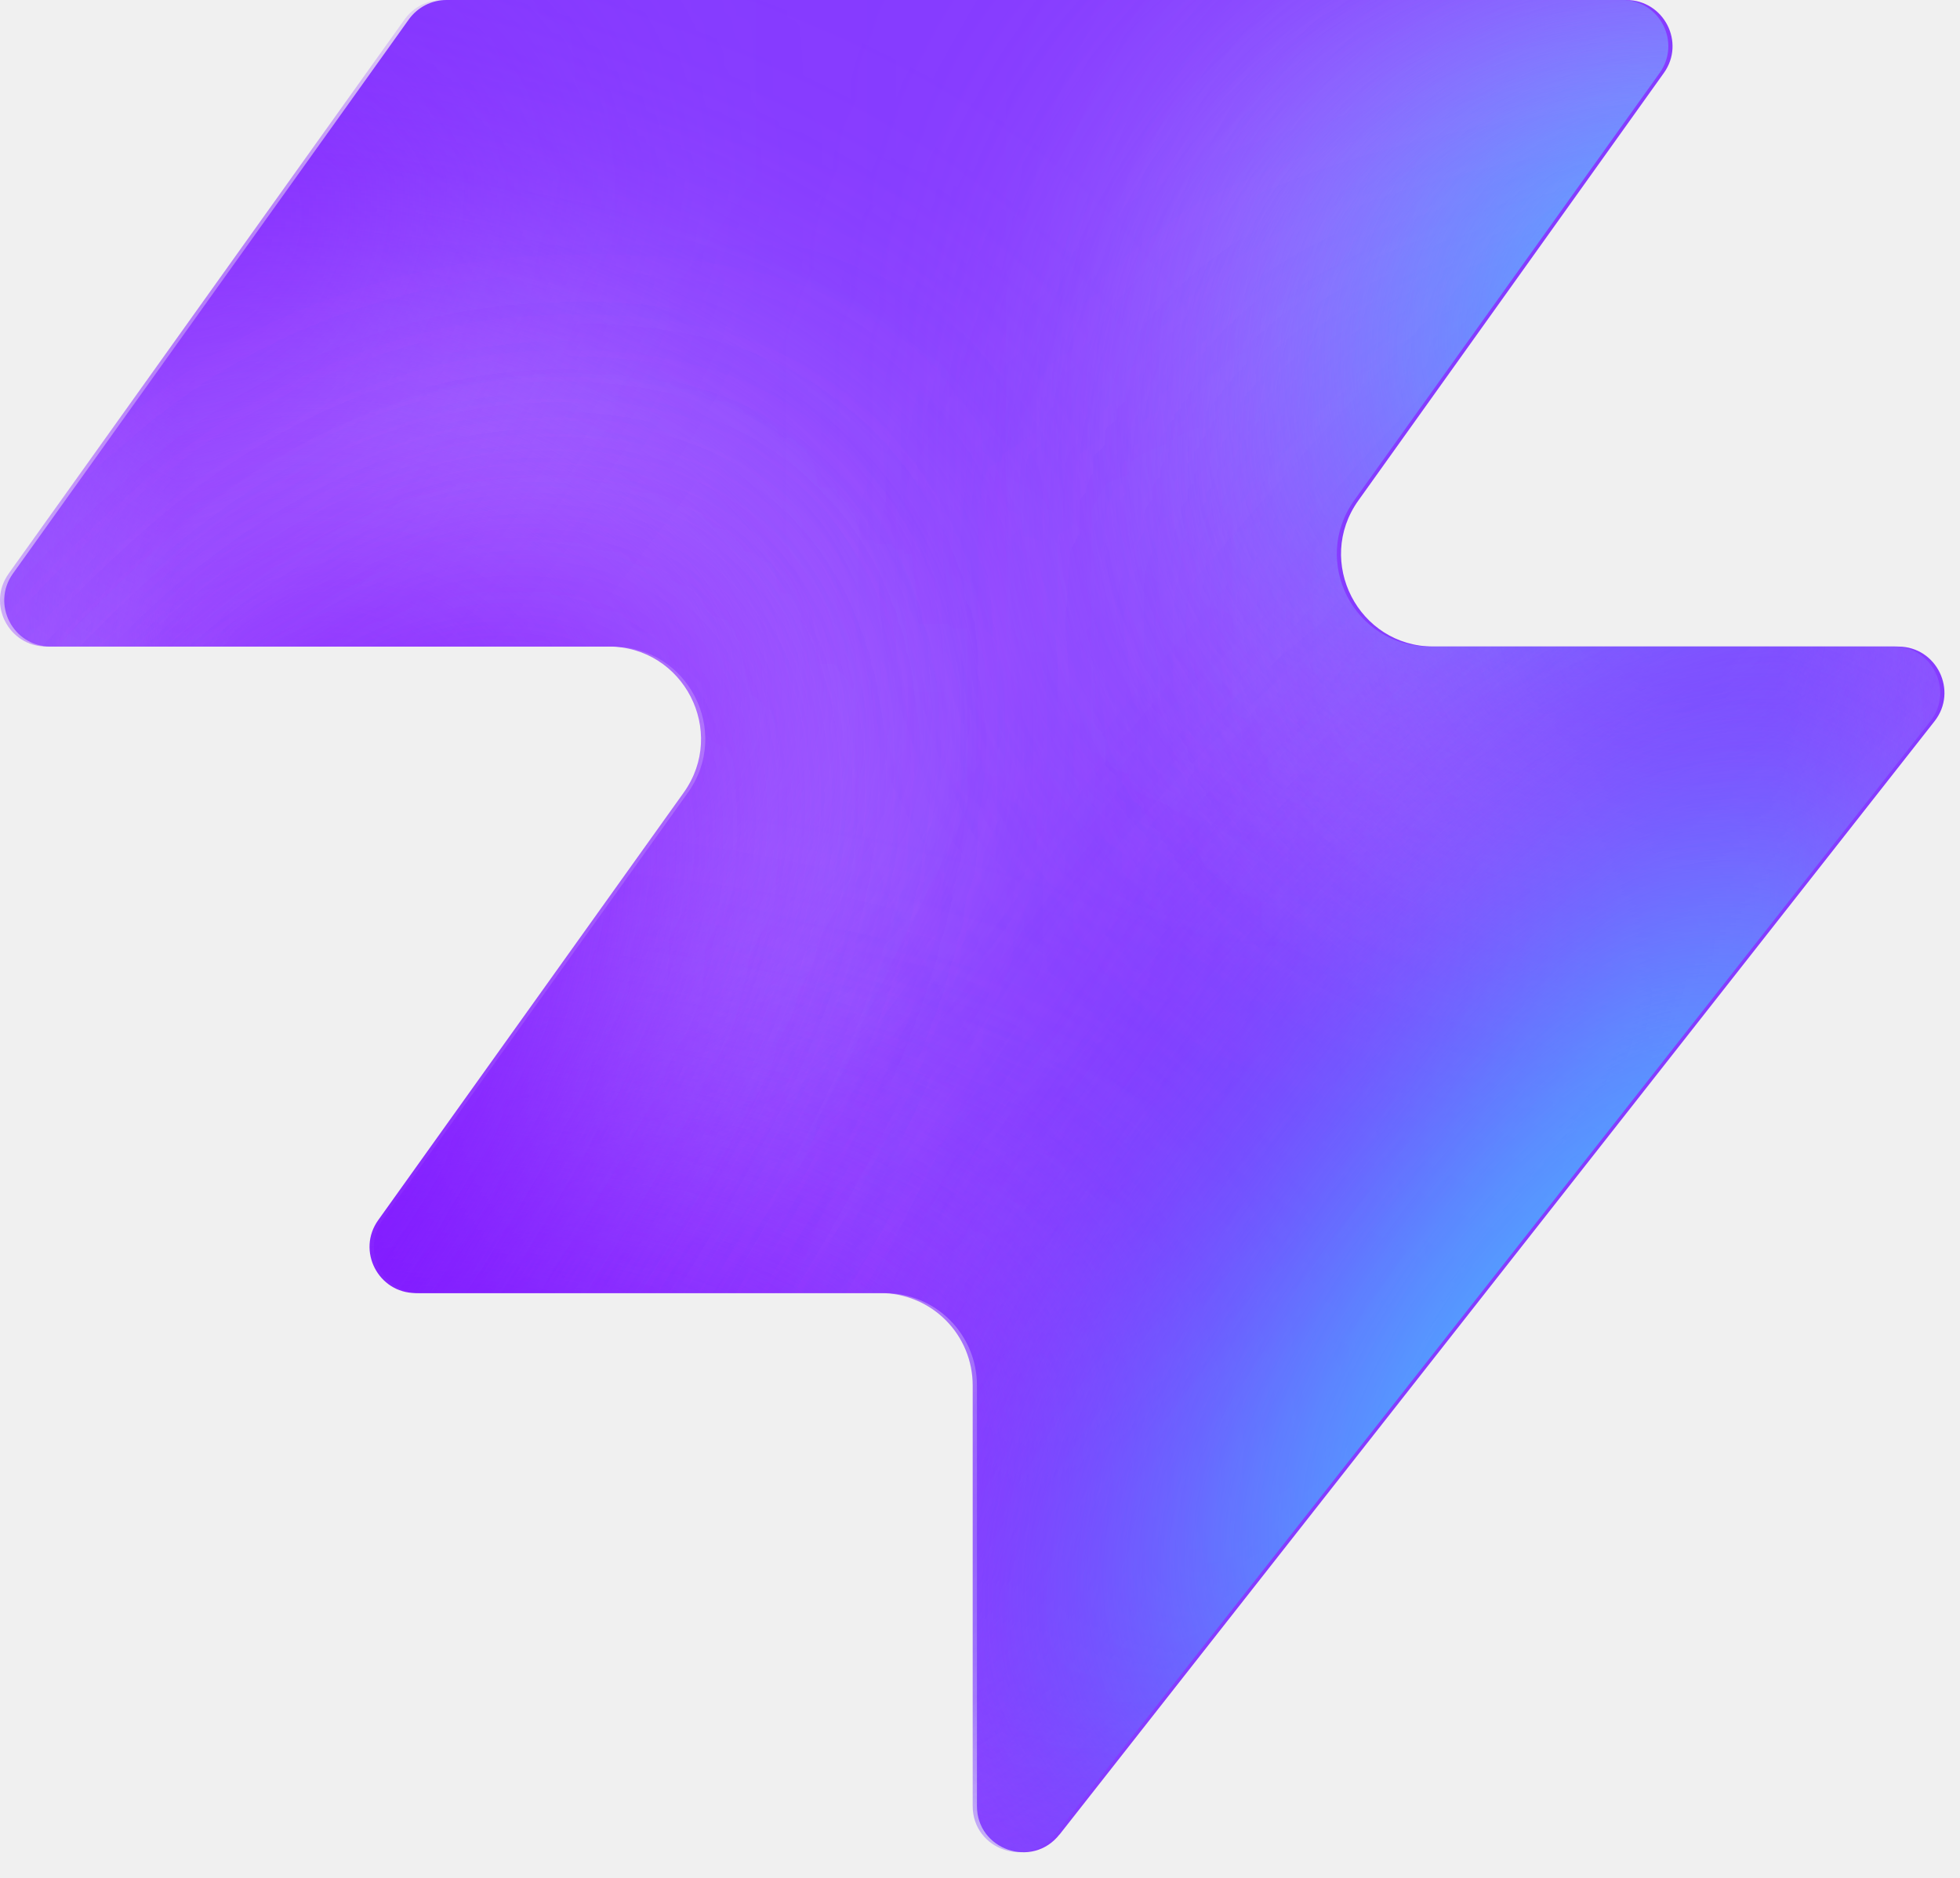
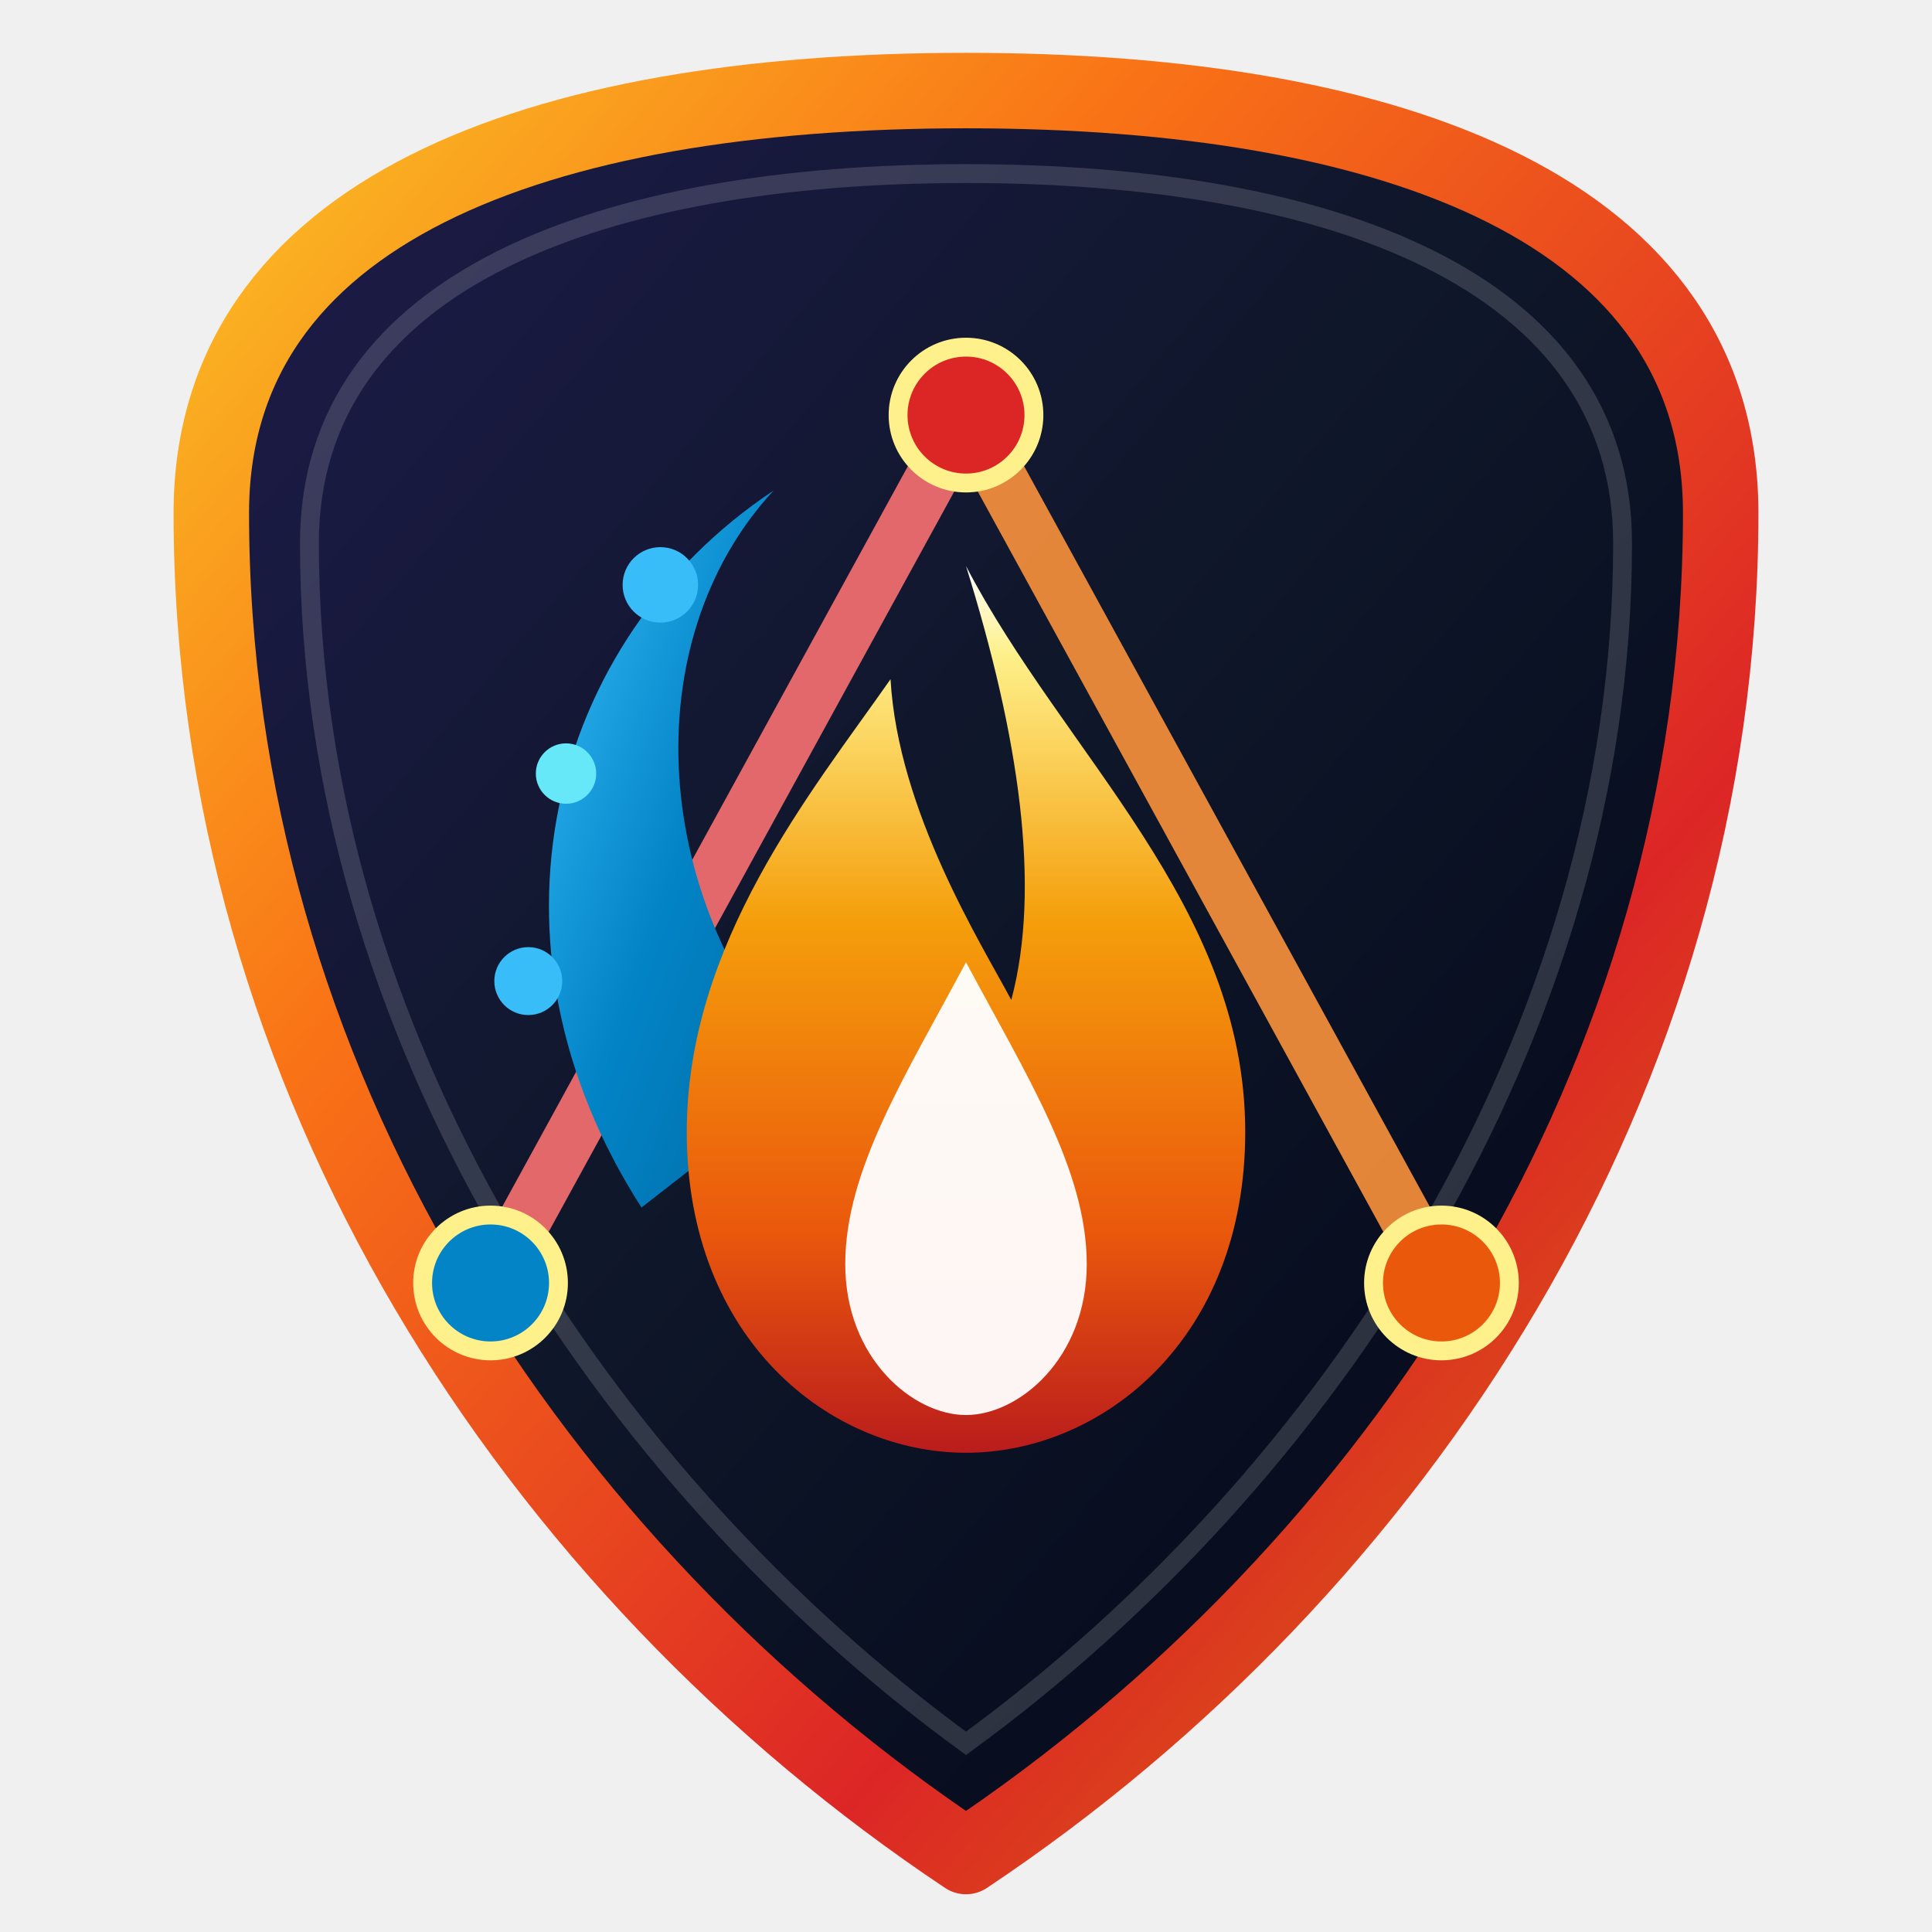
- <svg xmlns="http://www.w3.org/2000/svg" width="48" height="46" fill="none" viewBox="0 0 48 46">
-   <path fill="#863bff" d="M25.946 44.938c-.664.845-2.021.375-2.021-.698V33.937a2.26 2.26 0 0 0-2.262-2.262H10.287c-.92 0-1.456-1.04-.92-1.788l7.48-10.471c1.07-1.497 0-3.578-1.842-3.578H1.237c-.92 0-1.456-1.04-.92-1.788L10.013.474c.214-.297.556-.474.92-.474h28.894c.92 0 1.456 1.04.92 1.788l-7.48 10.471c-1.07 1.498 0 3.579 1.842 3.579h11.377c.943 0 1.473 1.088.89 1.83L25.947 44.94z" style="fill:#863bff;fill:color(display-p3 .525 .23 1);fill-opacity:1" />
-   <mask id="a" width="48" height="46" x="0" y="0" maskUnits="userSpaceOnUse" style="mask-type:alpha">
-     <path fill="#000" d="M25.842 44.938c-.664.844-2.021.375-2.021-.698V33.937a2.26 2.26 0 0 0-2.262-2.262H10.183c-.92 0-1.456-1.04-.92-1.788l7.48-10.471c1.07-1.498 0-3.579-1.842-3.579H1.133c-.92 0-1.456-1.04-.92-1.787L9.91.473c.214-.297.556-.474.92-.474h28.894c.92 0 1.456 1.04.92 1.788l-7.48 10.471c-1.07 1.498 0 3.578 1.842 3.578h11.377c.943 0 1.473 1.088.89 1.832L25.843 44.94z" style="fill:#000;fill-opacity:1" />
-   </mask>
-   <g mask="url(#a)">
-     <g filter="url(#b)">
-       <ellipse cx="5.508" cy="14.704" fill="#ede6ff" rx="5.508" ry="14.704" style="fill:#ede6ff;fill:color(display-p3 .927 .903 1);fill-opacity:1" transform="matrix(.00324 1 1 -.00324 -4.47 31.516)" />
-     </g>
-     <g filter="url(#c)">
-       <ellipse cx="10.399" cy="29.851" fill="#ede6ff" rx="10.399" ry="29.851" style="fill:#ede6ff;fill:color(display-p3 .927 .903 1);fill-opacity:1" transform="matrix(.00324 1 1 -.00324 -39.328 7.883)" />
-     </g>
-     <g filter="url(#d)">
-       <ellipse cx="5.508" cy="30.487" fill="#7e14ff" rx="5.508" ry="30.487" style="fill:#7e14ff;fill:color(display-p3 .492 .077 1);fill-opacity:1" transform="rotate(89.814 -25.913 -14.639)scale(1 -1)" />
-     </g>
-     <g filter="url(#e)">
-       <ellipse cx="5.508" cy="30.599" fill="#7e14ff" rx="5.508" ry="30.599" style="fill:#7e14ff;fill:color(display-p3 .492 .077 1);fill-opacity:1" transform="rotate(89.814 -32.644 -3.334)scale(1 -1)" />
-     </g>
-     <g filter="url(#f)">
-       <ellipse cx="5.508" cy="30.599" fill="#7e14ff" rx="5.508" ry="30.599" style="fill:#7e14ff;fill:color(display-p3 .492 .077 1);fill-opacity:1" transform="matrix(.00324 1 1 -.00324 -34.34 30.47)" />
-     </g>
-     <g filter="url(#g)">
-       <ellipse cx="14.072" cy="22.078" fill="#ede6ff" rx="14.072" ry="22.078" style="fill:#ede6ff;fill:color(display-p3 .927 .903 1);fill-opacity:1" transform="rotate(93.35 24.506 48.493)scale(-1 1)" />
-     </g>
-     <g filter="url(#h)">
-       <ellipse cx="3.47" cy="21.501" fill="#7e14ff" rx="3.47" ry="21.501" style="fill:#7e14ff;fill:color(display-p3 .492 .077 1);fill-opacity:1" transform="rotate(89.009 28.708 47.59)scale(-1 1)" />
-     </g>
-     <g filter="url(#i)">
-       <ellipse cx="3.47" cy="21.501" fill="#7e14ff" rx="3.47" ry="21.501" style="fill:#7e14ff;fill:color(display-p3 .492 .077 1);fill-opacity:1" transform="rotate(89.009 28.708 47.59)scale(-1 1)" />
-     </g>
-     <g filter="url(#j)">
-       <ellipse cx=".387" cy="8.972" fill="#7e14ff" rx="4.407" ry="29.108" style="fill:#7e14ff;fill:color(display-p3 .492 .077 1);fill-opacity:1" transform="rotate(39.51 .387 8.972)" />
-     </g>
-     <g filter="url(#k)">
-       <ellipse cx="47.523" cy="-6.092" fill="#7e14ff" rx="4.407" ry="29.108" style="fill:#7e14ff;fill:color(display-p3 .492 .077 1);fill-opacity:1" transform="rotate(37.892 47.523 -6.092)" />
-     </g>
-     <g filter="url(#l)">
-       <ellipse cx="41.412" cy="6.333" fill="#47bfff" rx="5.971" ry="9.665" style="fill:#47bfff;fill:color(display-p3 .28 .748 1);fill-opacity:1" transform="rotate(37.892 41.412 6.333)" />
-     </g>
-     <g filter="url(#m)">
-       <ellipse cx="-1.879" cy="38.332" fill="#7e14ff" rx="4.407" ry="29.108" style="fill:#7e14ff;fill:color(display-p3 .492 .077 1);fill-opacity:1" transform="rotate(37.892 -1.88 38.332)" />
-     </g>
-     <g filter="url(#n)">
-       <ellipse cx="-1.879" cy="38.332" fill="#7e14ff" rx="4.407" ry="29.108" style="fill:#7e14ff;fill:color(display-p3 .492 .077 1);fill-opacity:1" transform="rotate(37.892 -1.88 38.332)" />
-     </g>
-     <g filter="url(#o)">
-       <ellipse cx="35.651" cy="29.907" fill="#7e14ff" rx="4.407" ry="29.108" style="fill:#7e14ff;fill:color(display-p3 .492 .077 1);fill-opacity:1" transform="rotate(37.892 35.651 29.907)" />
-     </g>
-     <g filter="url(#p)">
-       <ellipse cx="38.418" cy="32.4" fill="#47bfff" rx="5.971" ry="15.297" style="fill:#47bfff;fill:color(display-p3 .28 .748 1);fill-opacity:1" transform="rotate(37.892 38.418 32.4)" />
-     </g>
-   </g>
+ <svg xmlns="http://www.w3.org/2000/svg" viewBox="0 0 512 512" width="100%" height="100%">
  <defs>
-     <filter id="b" width="60.045" height="41.654" x="-19.77" y="16.149" color-interpolation-filters="sRGB" filterUnits="userSpaceOnUse">
-       <feFlood flood-opacity="0" result="BackgroundImageFix" />
-       <feBlend in="SourceGraphic" in2="BackgroundImageFix" result="shape" />
-       <feGaussianBlur result="effect1_foregroundBlur_2002_17158" stdDeviation="7.659" />
-     </filter>
-     <filter id="c" width="90.34" height="51.437" x="-54.613" y="-7.533" color-interpolation-filters="sRGB" filterUnits="userSpaceOnUse">
-       <feFlood flood-opacity="0" result="BackgroundImageFix" />
-       <feBlend in="SourceGraphic" in2="BackgroundImageFix" result="shape" />
-       <feGaussianBlur result="effect1_foregroundBlur_2002_17158" stdDeviation="7.659" />
-     </filter>
-     <filter id="d" width="79.355" height="29.4" x="-49.64" y="2.03" color-interpolation-filters="sRGB" filterUnits="userSpaceOnUse">
-       <feFlood flood-opacity="0" result="BackgroundImageFix" />
-       <feBlend in="SourceGraphic" in2="BackgroundImageFix" result="shape" />
-       <feGaussianBlur result="effect1_foregroundBlur_2002_17158" stdDeviation="4.596" />
-     </filter>
-     <filter id="e" width="79.579" height="29.4" x="-45.045" y="20.029" color-interpolation-filters="sRGB" filterUnits="userSpaceOnUse">
-       <feFlood flood-opacity="0" result="BackgroundImageFix" />
-       <feBlend in="SourceGraphic" in2="BackgroundImageFix" result="shape" />
-       <feGaussianBlur result="effect1_foregroundBlur_2002_17158" stdDeviation="4.596" />
-     </filter>
-     <filter id="f" width="79.579" height="29.4" x="-43.513" y="21.178" color-interpolation-filters="sRGB" filterUnits="userSpaceOnUse">
-       <feFlood flood-opacity="0" result="BackgroundImageFix" />
-       <feBlend in="SourceGraphic" in2="BackgroundImageFix" result="shape" />
-       <feGaussianBlur result="effect1_foregroundBlur_2002_17158" stdDeviation="4.596" />
-     </filter>
-     <filter id="g" width="74.749" height="58.852" x="15.756" y="-17.901" color-interpolation-filters="sRGB" filterUnits="userSpaceOnUse">
-       <feFlood flood-opacity="0" result="BackgroundImageFix" />
-       <feBlend in="SourceGraphic" in2="BackgroundImageFix" result="shape" />
-       <feGaussianBlur result="effect1_foregroundBlur_2002_17158" stdDeviation="7.659" />
-     </filter>
-     <filter id="h" width="61.377" height="25.362" x="23.548" y="2.284" color-interpolation-filters="sRGB" filterUnits="userSpaceOnUse">
-       <feFlood flood-opacity="0" result="BackgroundImageFix" />
-       <feBlend in="SourceGraphic" in2="BackgroundImageFix" result="shape" />
-       <feGaussianBlur result="effect1_foregroundBlur_2002_17158" stdDeviation="4.596" />
-     </filter>
-     <filter id="i" width="61.377" height="25.362" x="23.548" y="2.284" color-interpolation-filters="sRGB" filterUnits="userSpaceOnUse">
-       <feFlood flood-opacity="0" result="BackgroundImageFix" />
-       <feBlend in="SourceGraphic" in2="BackgroundImageFix" result="shape" />
-       <feGaussianBlur result="effect1_foregroundBlur_2002_17158" stdDeviation="4.596" />
-     </filter>
-     <filter id="j" width="56.045" height="63.649" x="-27.636" y="-22.853" color-interpolation-filters="sRGB" filterUnits="userSpaceOnUse">
-       <feFlood flood-opacity="0" result="BackgroundImageFix" />
-       <feBlend in="SourceGraphic" in2="BackgroundImageFix" result="shape" />
-       <feGaussianBlur result="effect1_foregroundBlur_2002_17158" stdDeviation="4.596" />
-     </filter>
-     <filter id="k" width="54.814" height="64.646" x="20.116" y="-38.415" color-interpolation-filters="sRGB" filterUnits="userSpaceOnUse">
-       <feFlood flood-opacity="0" result="BackgroundImageFix" />
-       <feBlend in="SourceGraphic" in2="BackgroundImageFix" result="shape" />
-       <feGaussianBlur result="effect1_foregroundBlur_2002_17158" stdDeviation="4.596" />
-     </filter>
-     <filter id="l" width="33.541" height="35.313" x="24.641" y="-11.323" color-interpolation-filters="sRGB" filterUnits="userSpaceOnUse">
-       <feFlood flood-opacity="0" result="BackgroundImageFix" />
-       <feBlend in="SourceGraphic" in2="BackgroundImageFix" result="shape" />
-       <feGaussianBlur result="effect1_foregroundBlur_2002_17158" stdDeviation="4.596" />
-     </filter>
-     <filter id="m" width="54.814" height="64.646" x="-29.286" y="6.009" color-interpolation-filters="sRGB" filterUnits="userSpaceOnUse">
-       <feFlood flood-opacity="0" result="BackgroundImageFix" />
-       <feBlend in="SourceGraphic" in2="BackgroundImageFix" result="shape" />
-       <feGaussianBlur result="effect1_foregroundBlur_2002_17158" stdDeviation="4.596" />
-     </filter>
-     <filter id="n" width="54.814" height="64.646" x="-29.286" y="6.009" color-interpolation-filters="sRGB" filterUnits="userSpaceOnUse">
-       <feFlood flood-opacity="0" result="BackgroundImageFix" />
-       <feBlend in="SourceGraphic" in2="BackgroundImageFix" result="shape" />
-       <feGaussianBlur result="effect1_foregroundBlur_2002_17158" stdDeviation="4.596" />
-     </filter>
-     <filter id="o" width="54.814" height="64.646" x="8.244" y="-2.416" color-interpolation-filters="sRGB" filterUnits="userSpaceOnUse">
-       <feFlood flood-opacity="0" result="BackgroundImageFix" />
-       <feBlend in="SourceGraphic" in2="BackgroundImageFix" result="shape" />
-       <feGaussianBlur result="effect1_foregroundBlur_2002_17158" stdDeviation="4.596" />
-     </filter>
-     <filter id="p" width="39.409" height="43.623" x="18.713" y="10.588" color-interpolation-filters="sRGB" filterUnits="userSpaceOnUse">
-       <feFlood flood-opacity="0" result="BackgroundImageFix" />
-       <feBlend in="SourceGraphic" in2="BackgroundImageFix" result="shape" />
-       <feGaussianBlur result="effect1_foregroundBlur_2002_17158" stdDeviation="4.596" />
+     <linearGradient id="favShieldBg" x1="0%" y1="0%" x2="100%" y2="100%">
+       <stop offset="0%" stop-color="#1e1b4b" />
+       <stop offset="45%" stop-color="#0f172a" />
+       <stop offset="100%" stop-color="#020617" />
+     </linearGradient>
+     <linearGradient id="favShieldRim" x1="0%" y1="0%" x2="100%" y2="100%">
+       <stop offset="0%" stop-color="#fbbf24" />
+       <stop offset="30%" stop-color="#f97316" />
+       <stop offset="70%" stop-color="#dc2626" />
+       <stop offset="100%" stop-color="#d97706" />
+     </linearGradient>
+     <linearGradient id="favWaterArc" x1="0%" y1="0%" x2="100%" y2="100%">
+       <stop offset="0%" stop-color="#38bdf8" />
+       <stop offset="50%" stop-color="#0284c7" />
+       <stop offset="100%" stop-color="#0369a1" />
+     </linearGradient>
+     <linearGradient id="favFlameGrad" x1="50%" y1="100%" x2="50%" y2="0%">
+       <stop offset="0%" stop-color="#b91c1c" />
+       <stop offset="25%" stop-color="#ea580c" />
+       <stop offset="60%" stop-color="#f59e0b" />
+       <stop offset="90%" stop-color="#fef08a" />
+       <stop offset="100%" stop-color="#ffffff" />
+     </linearGradient>
+     <filter id="favGlowYellow" x="-20%" y="-20%" width="140%" height="140%">
+       <feGaussianBlur stdDeviation="6" result="blur" />
+       <feComposite in="SourceGraphic" in2="blur" operator="over" />
    </filter>
  </defs>
+   <path d="M256 24         C370 24 456 56 456 136         C456 286 370 416 256 492         C142 416 56 286 56 136         C56 56 142 24 256 24 Z" fill="url(#favShieldBg)" stroke="url(#favShieldRim)" stroke-width="20" stroke-linejoin="round" />
+   <path d="M256 46         C352 46 430 74 430 144         C430 274 352 392 256 462         C160 392 82 274 82 144         C82 74 160 46 256 46 Z" fill="none" stroke="rgba(255, 255, 255, 0.15)" stroke-width="5" />
+   <line x1="256" y1="110" x2="130" y2="340" stroke="#f87171" stroke-width="14" stroke-linecap="round" opacity="0.9" />
+   <line x1="256" y1="110" x2="382" y2="340" stroke="#fb923c" stroke-width="14" stroke-linecap="round" opacity="0.9" />
+   <line x1="130" y1="340" x2="382" y2="340" stroke="#fde047" stroke-width="18" stroke-linecap="round" filter="url(#favGlowYellow)" />
+   <circle cx="256" cy="110" r="18" fill="#dc2626" stroke="#fef08a" stroke-width="5" />
+   <circle cx="130" cy="340" r="18" fill="#0284c7" stroke="#fef08a" stroke-width="5" />
+   <circle cx="382" cy="340" r="18" fill="#ea580c" stroke="#fef08a" stroke-width="5" />
+   <path d="M170 320         C125 250 145 170 205 130         C168 170 172 240 215 285         Z" fill="url(#favWaterArc)" />
+   <circle cx="175" cy="155" r="10" fill="#38bdf8" />
+   <circle cx="150" cy="205" r="8" fill="#67e8f9" />
+   <circle cx="140" cy="260" r="9" fill="#38bdf8" />
+   <path d="M256 150        C282 200 330 240 330 300        C330 355 292 385 256 385        C220 385 182 355 182 300        C182 250 215 210 236 180        C238 215 260 250 268 265        C276 235 270 195 256 150 Z" fill="url(#favFlameGrad)" />
+   <path d="M256 255        C272 285 288 310 288 335        C288 360 270 375 256 375        C242 375 224 360 224 335        C224 310 240 285 256 255 Z" fill="#ffffff" opacity="0.95" />
</svg>
